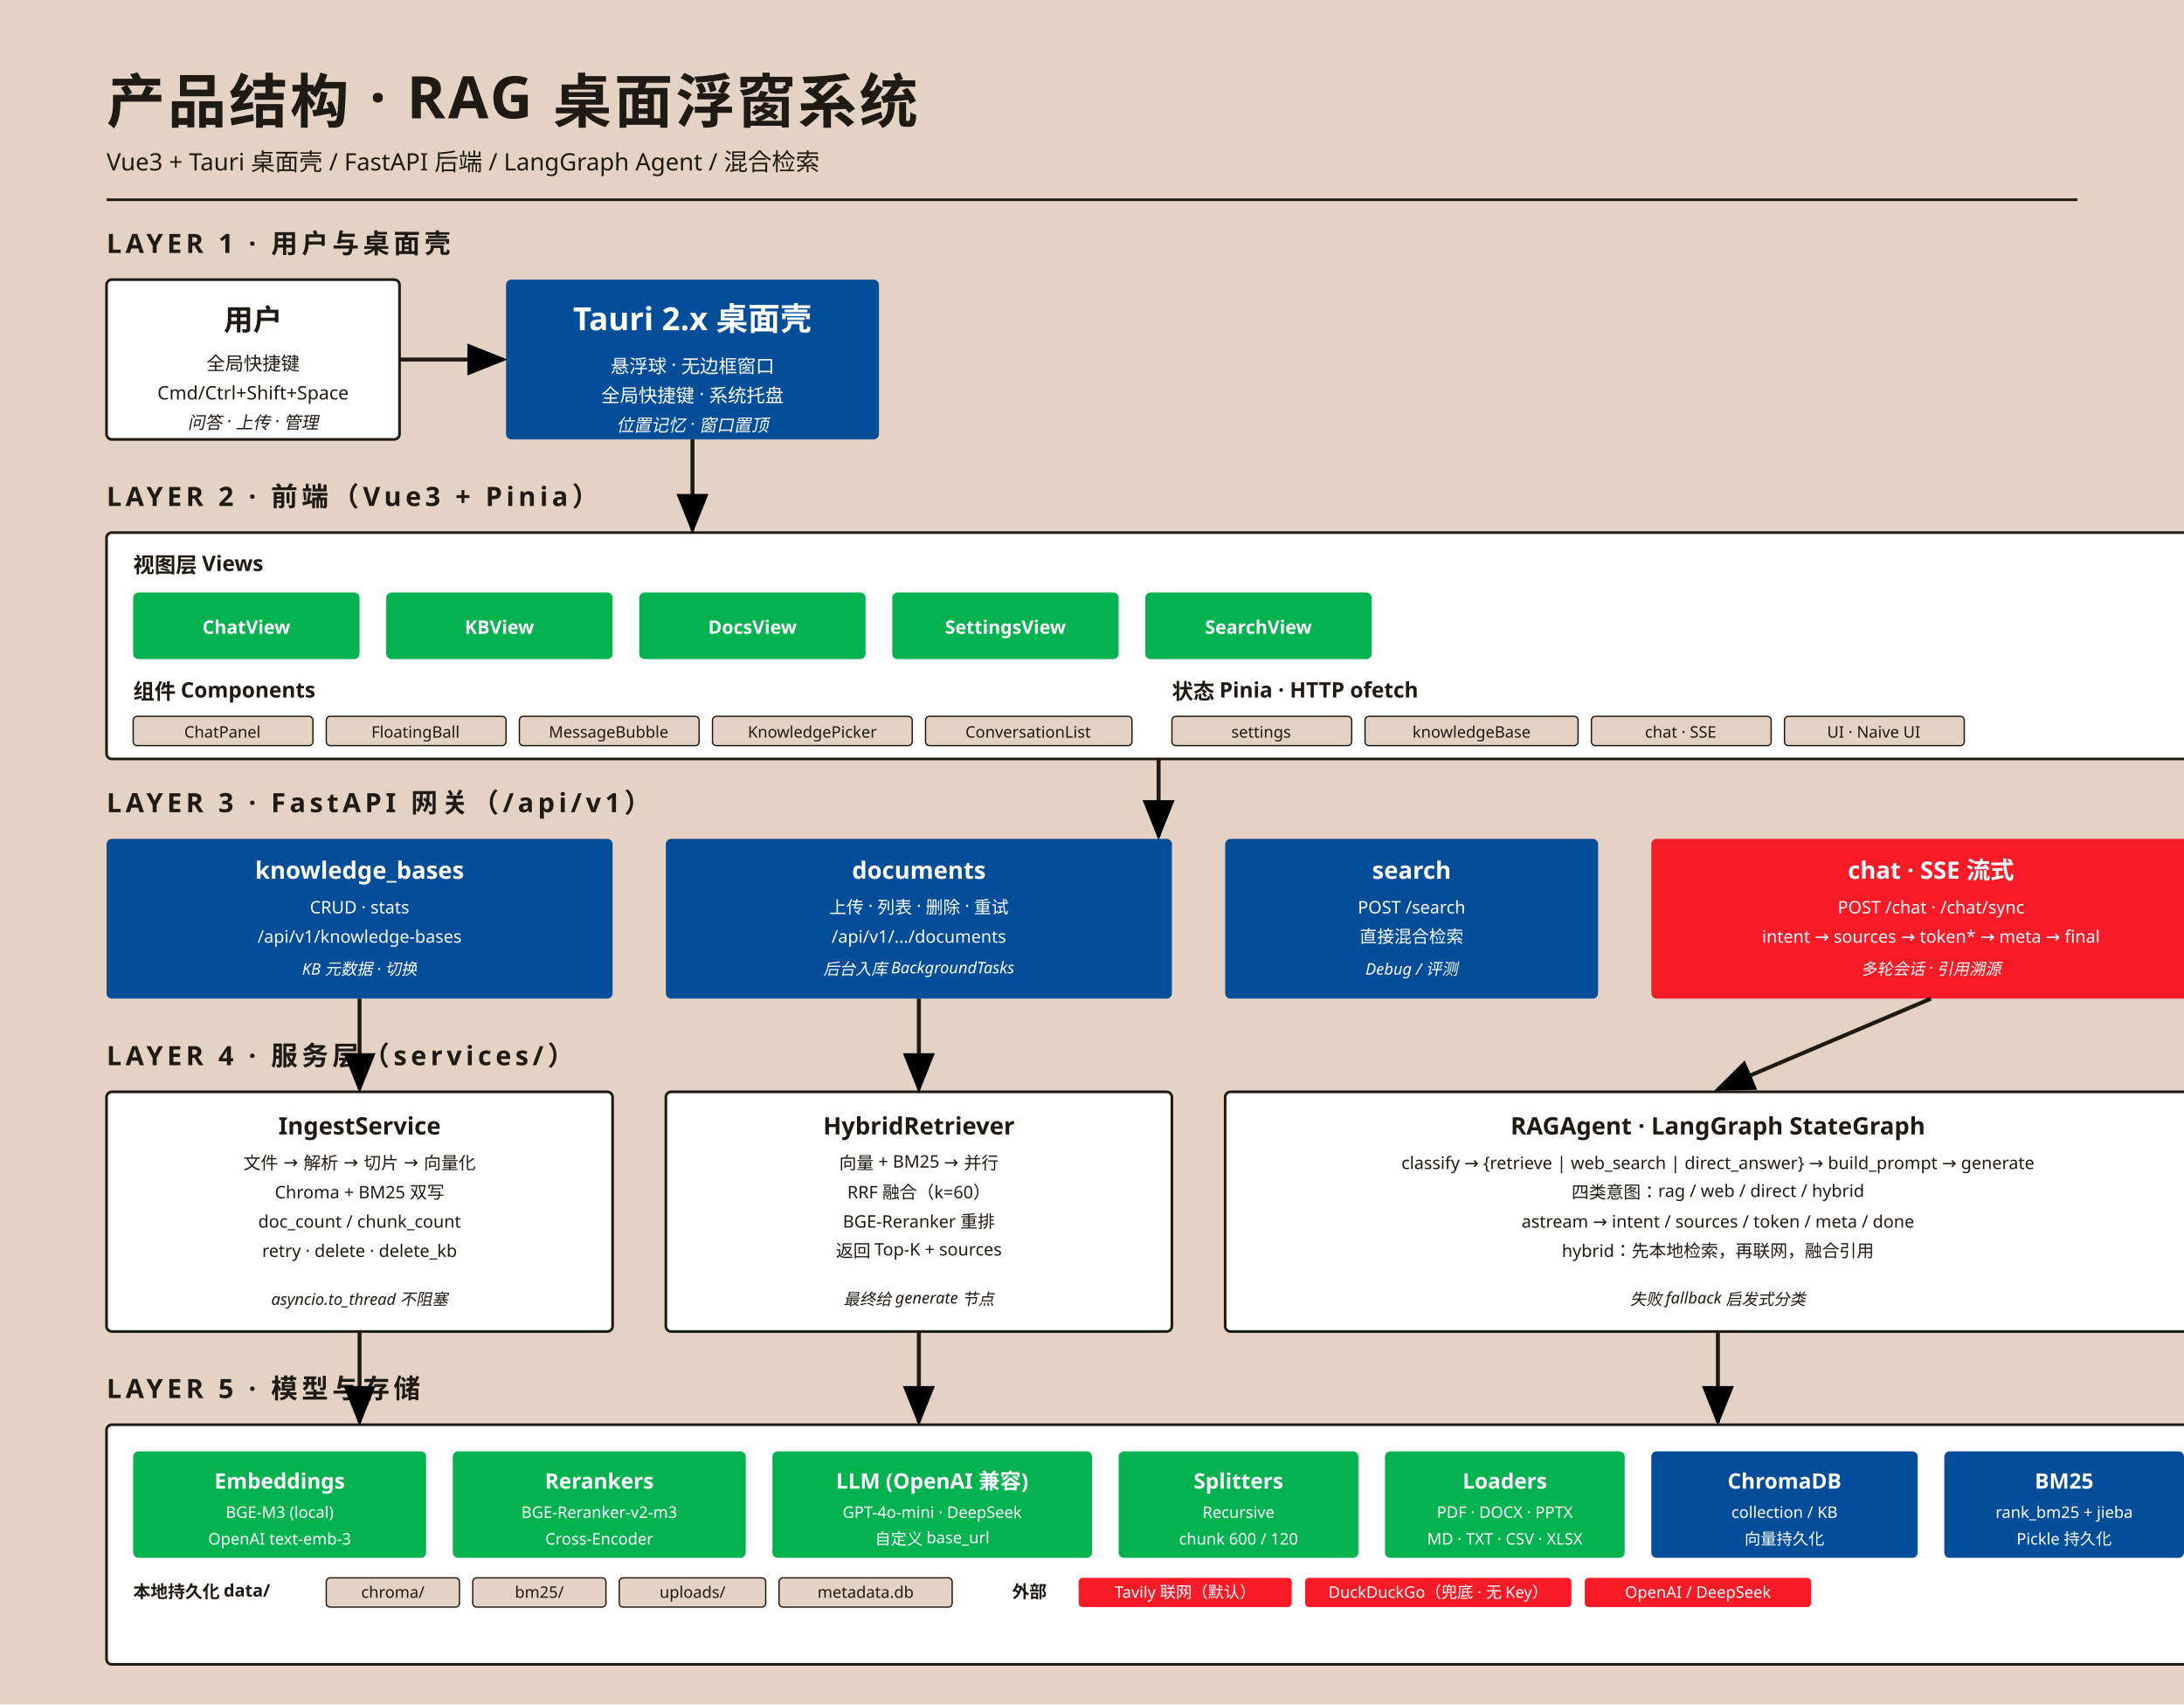
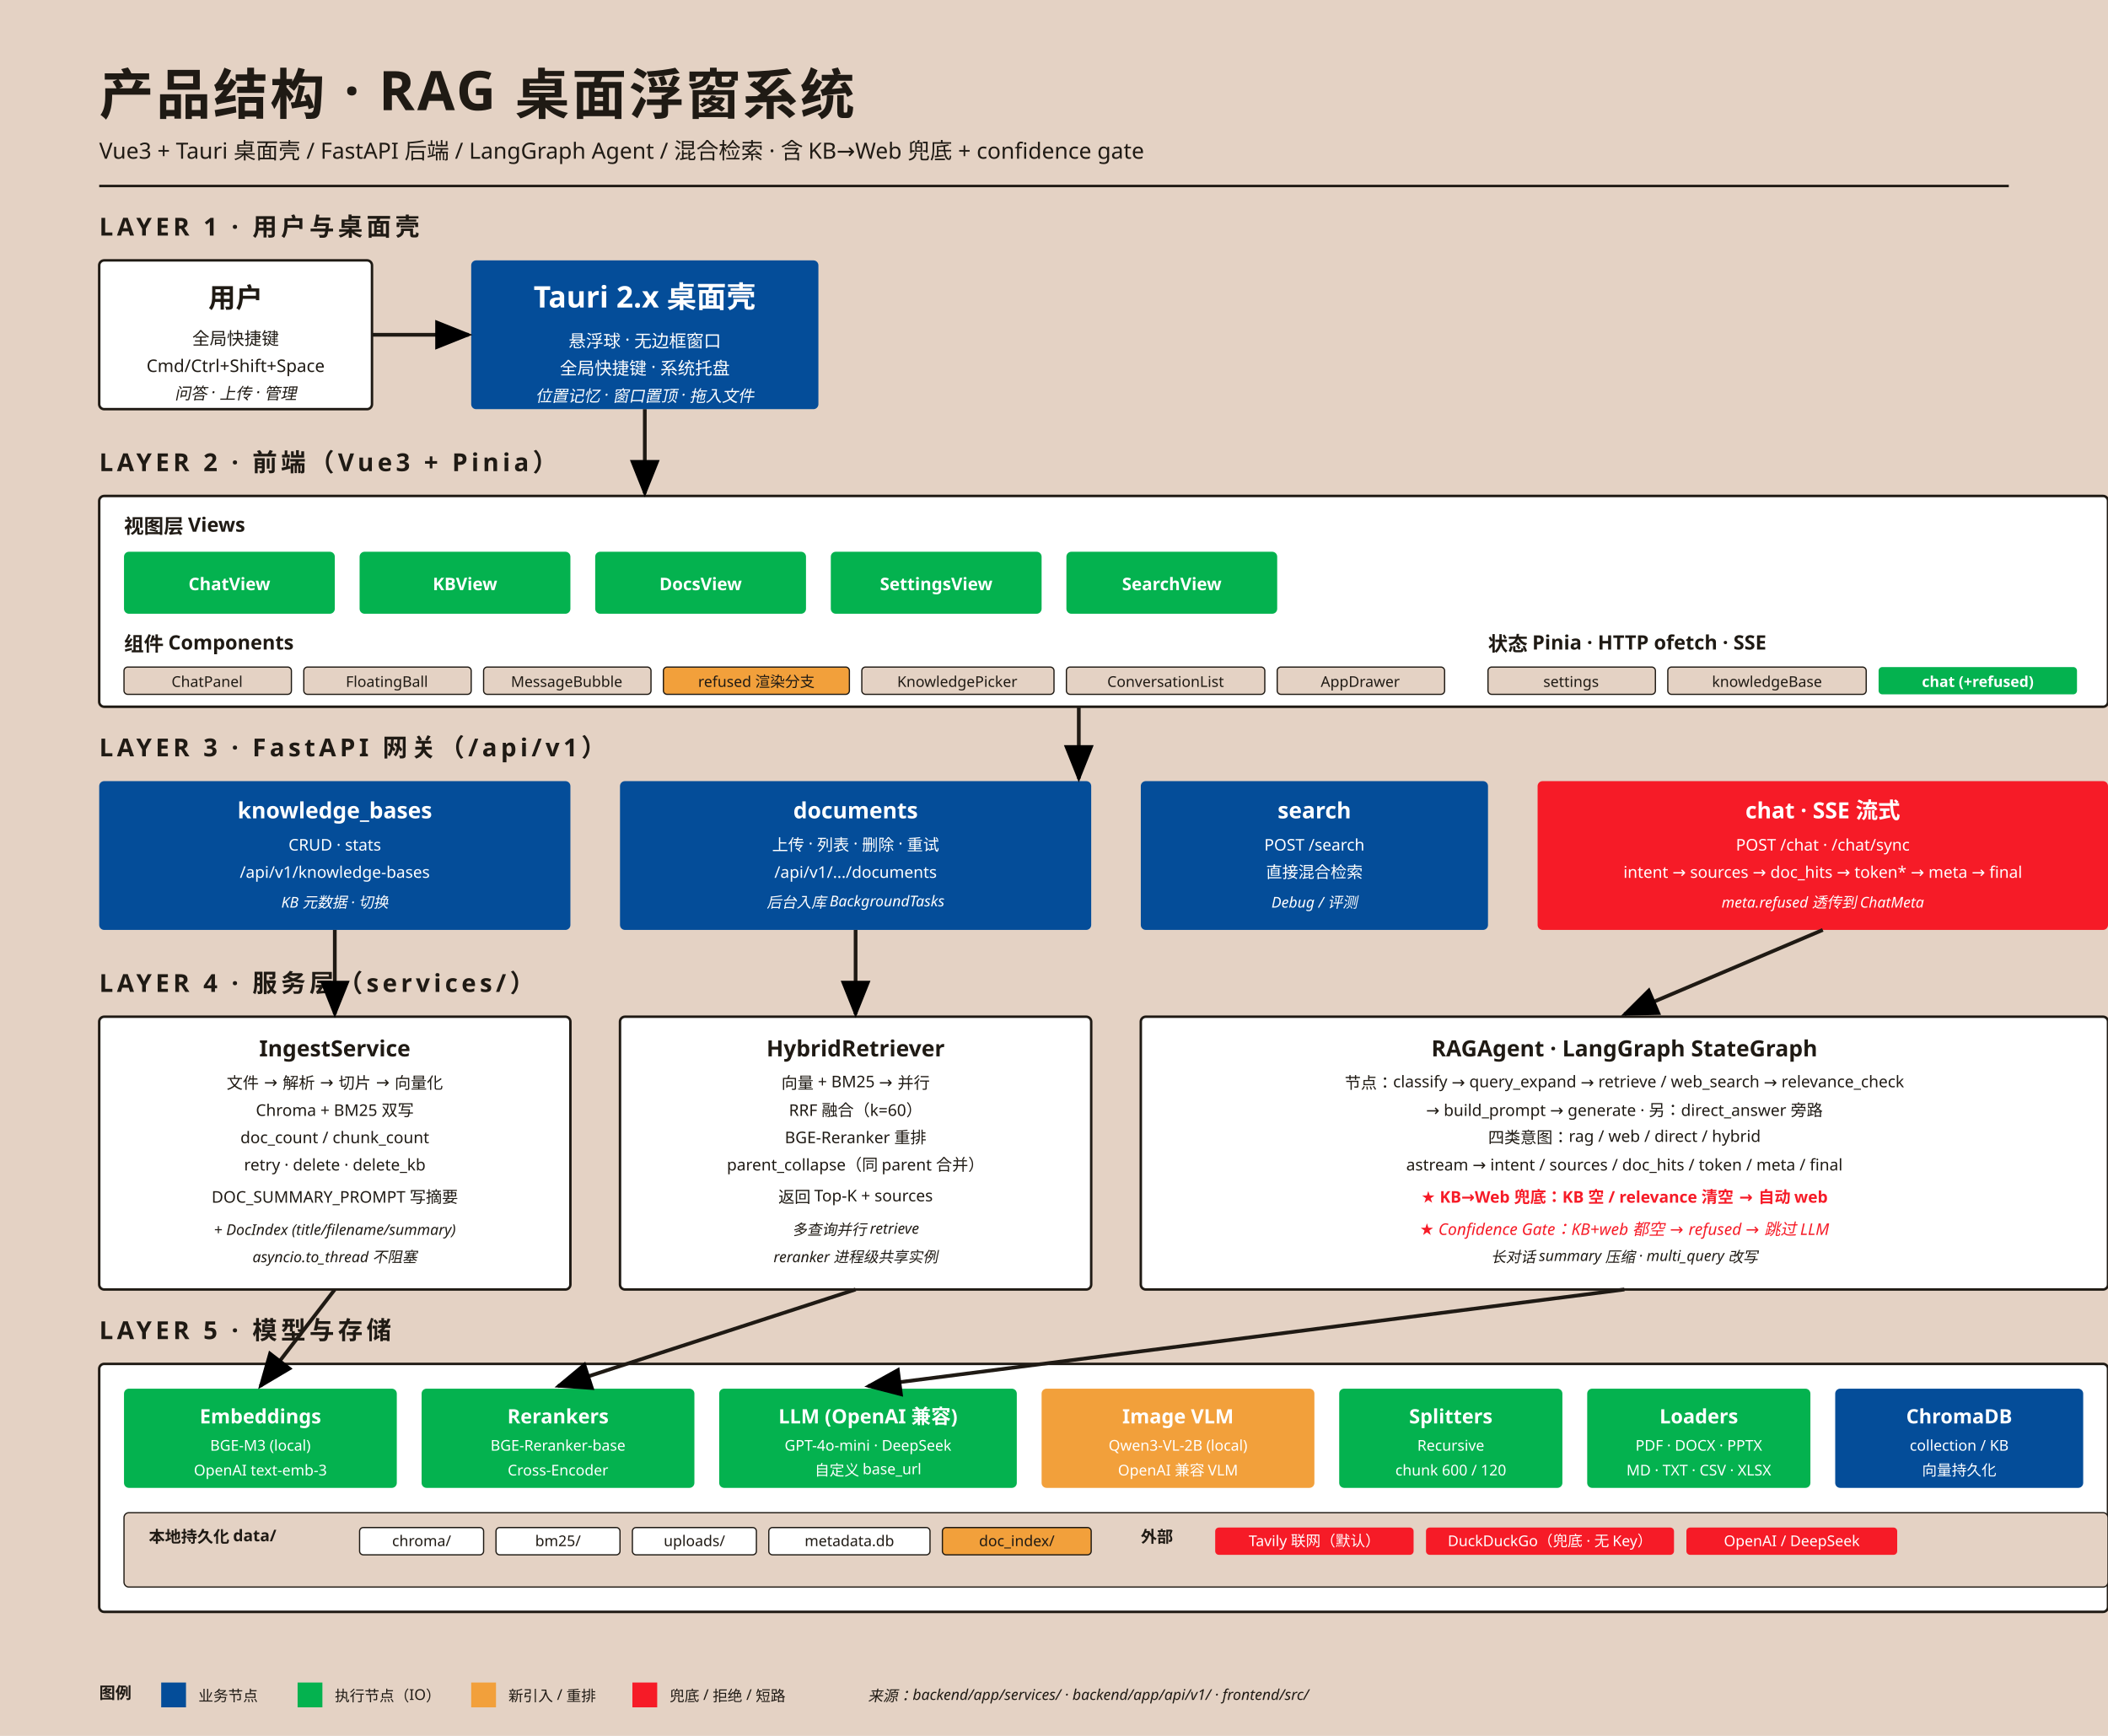
- <svg xmlns="http://www.w3.org/2000/svg" viewBox="0 0 1640 1280" font-family="Noto Sans SC">
+ <svg xmlns="http://www.w3.org/2000/svg" viewBox="0 0 1700 1400" font-family="Noto Sans SC">
  <defs>
    <marker id="arrow" markerWidth="12" markerHeight="12" refX="9" refY="4" orient="auto" markerUnits="strokeWidth">
      <path d="M0 0 L10 4 L0 8 z" />
    </marker>
  </defs>
-   <rect width="1640" height="1280" fill="#E4D2C4" />
+   <rect width="1700" height="1400" fill="#E4D2C4" />
  <text x="80" y="92" font-size="44" font-weight="700" fill="#1F1A14" letter-spacing="2">产品结构 · RAG 桌面浮窗系统</text>
-   <text x="80" y="128" font-size="18" font-weight="400" fill="#1F1A14" opacity="1">Vue3 + Tauri 桌面壳 / FastAPI 后端 / LangGraph Agent / 混合检索</text>
-   <line x1="80" y1="150" x2="1560" y2="150" stroke="#1F1A14" stroke-width="2" />
+   <text x="80" y="128" font-size="18" font-weight="400" fill="#1F1A14">Vue3 + Tauri 桌面壳 / FastAPI 后端 / LangGraph Agent / 混合检索 · 含 KB→Web 兜底 + confidence gate</text>
+   <line x1="80" y1="150" x2="1620" y2="150" stroke="#1F1A14" stroke-width="2" />
  <text x="80" y="190" font-size="20" font-weight="700" fill="#1F1A14" letter-spacing="3">LAYER 1 · 用户与桌面壳</text>
  <rect x="80" y="210" width="220" height="120" fill="#FFFFFF" stroke="#1F1A14" stroke-width="2" rx="4" />
  <text x="190" y="248" font-size="22" font-weight="700" fill="#1F1A14" text-anchor="middle">用户</text>
  <text x="190" y="278" font-size="14" fill="#1F1A14" text-anchor="middle">全局快捷键</text>
  <text x="190" y="300" font-size="14" fill="#1F1A14" text-anchor="middle">Cmd/Ctrl+Shift+Space</text>
  <text x="190" y="322" font-size="13" fill="#1F1A14" text-anchor="middle" font-style="italic">问答 · 上传 · 管理</text>
  <rect x="380" y="210" width="280" height="120" fill="#044D99" rx="4" />
  <text x="520" y="248" font-size="24" font-weight="700" fill="#FFFFFF" text-anchor="middle">Tauri 2.x 桌面壳</text>
  <text x="520" y="280" font-size="14" fill="#FFFFFF" text-anchor="middle">悬浮球 · 无边框窗口</text>
  <text x="520" y="302" font-size="14" fill="#FFFFFF" text-anchor="middle">全局快捷键 · 系统托盘</text>
-   <text x="520" y="324" font-size="13" fill="#FFFFFF" text-anchor="middle" font-style="italic">位置记忆 · 窗口置顶</text>
+   <text x="520" y="324" font-size="13" fill="#FFFFFF" text-anchor="middle" font-style="italic">位置记忆 · 窗口置顶 · 拖入文件</text>
  <line x1="300" y1="270" x2="378" y2="270" stroke="#1F1A14" stroke-width="3" marker-end="url(#arrow)" />
  <text x="80" y="380" font-size="20" font-weight="700" fill="#1F1A14" letter-spacing="3">LAYER 2 · 前端（Vue3 + Pinia）</text>
-   <rect x="80" y="400" width="1580" height="170" fill="#FFFFFF" stroke="#1F1A14" stroke-width="2" rx="4" />
+   <rect x="80" y="400" width="1620" height="170" fill="#FFFFFF" stroke="#1F1A14" stroke-width="2" rx="4" />
  <text x="100" y="430" font-size="16" font-weight="700" fill="#1F1A14">视图层 Views</text>
  <rect x="100" y="445" width="170" height="50" fill="#04B24F" rx="4" />
  <text x="185" y="476" font-size="14" font-weight="700" fill="#FFFFFF" text-anchor="middle">ChatView</text>
  <rect x="290" y="445" width="170" height="50" fill="#04B24F" rx="4" />
  <text x="375" y="476" font-size="14" font-weight="700" fill="#FFFFFF" text-anchor="middle">KBView</text>
  <rect x="480" y="445" width="170" height="50" fill="#04B24F" rx="4" />
  <text x="565" y="476" font-size="14" font-weight="700" fill="#FFFFFF" text-anchor="middle">DocsView</text>
  <rect x="670" y="445" width="170" height="50" fill="#04B24F" rx="4" />
  <text x="755" y="476" font-size="14" font-weight="700" fill="#FFFFFF" text-anchor="middle">SettingsView</text>
  <rect x="860" y="445" width="170" height="50" fill="#04B24F" rx="4" />
  <text x="945" y="476" font-size="14" font-weight="700" fill="#FFFFFF" text-anchor="middle">SearchView</text>
  <text x="100" y="525" font-size="16" font-weight="700" fill="#1F1A14">组件 Components</text>
  <rect x="100" y="538" width="135" height="22" fill="#E4D2C4" stroke="#1F1A14" stroke-width="1" rx="3" />
  <text x="167" y="554" font-size="12" fill="#1F1A14" text-anchor="middle">ChatPanel</text>
  <rect x="245" y="538" width="135" height="22" fill="#E4D2C4" stroke="#1F1A14" stroke-width="1" rx="3" />
  <text x="312" y="554" font-size="12" fill="#1F1A14" text-anchor="middle">FloatingBall</text>
  <rect x="390" y="538" width="135" height="22" fill="#E4D2C4" stroke="#1F1A14" stroke-width="1" rx="3" />
  <text x="457" y="554" font-size="12" fill="#1F1A14" text-anchor="middle">MessageBubble</text>
-   <rect x="535" y="538" width="150" height="22" fill="#E4D2C4" stroke="#1F1A14" stroke-width="1" rx="3" />
-   <text x="610" y="554" font-size="12" fill="#1F1A14" text-anchor="middle">KnowledgePicker</text>
+   <rect x="535" y="538" width="150" height="22" fill="#F2A03B" stroke="#1F1A14" stroke-width="1" rx="3" />
+   <text x="610" y="554" font-size="12" fill="#1F1A14" text-anchor="middle">refused 渲染分支</text>
  <rect x="695" y="538" width="155" height="22" fill="#E4D2C4" stroke="#1F1A14" stroke-width="1" rx="3" />
-   <text x="772" y="554" font-size="12" fill="#1F1A14" text-anchor="middle">ConversationList</text>
-   <text x="880" y="525" font-size="16" font-weight="700" fill="#1F1A14">状态 Pinia · HTTP ofetch</text>
-   <rect x="880" y="538" width="135" height="22" fill="#E4D2C4" stroke="#1F1A14" stroke-width="1" rx="3" />
-   <text x="947" y="554" font-size="12" fill="#1F1A14" text-anchor="middle">settings</text>
-   <rect x="1025" y="538" width="160" height="22" fill="#E4D2C4" stroke="#1F1A14" stroke-width="1" rx="3" />
-   <text x="1105" y="554" font-size="12" fill="#1F1A14" text-anchor="middle">knowledgeBase</text>
-   <rect x="1195" y="538" width="135" height="22" fill="#E4D2C4" stroke="#1F1A14" stroke-width="1" rx="3" />
-   <text x="1262" y="554" font-size="12" fill="#1F1A14" text-anchor="middle">chat · SSE</text>
-   <rect x="1340" y="538" width="135" height="22" fill="#E4D2C4" stroke="#1F1A14" stroke-width="1" rx="3" />
-   <text x="1407" y="554" font-size="12" fill="#1F1A14" text-anchor="middle">UI · Naive UI</text>
+   <text x="772" y="554" font-size="12" fill="#1F1A14" text-anchor="middle">KnowledgePicker</text>
+   <rect x="860" y="538" width="160" height="22" fill="#E4D2C4" stroke="#1F1A14" stroke-width="1" rx="3" />
+   <text x="940" y="554" font-size="12" fill="#1F1A14" text-anchor="middle">ConversationList</text>
+   <rect x="1030" y="538" width="135" height="22" fill="#E4D2C4" stroke="#1F1A14" stroke-width="1" rx="3" />
+   <text x="1097" y="554" font-size="12" fill="#1F1A14" text-anchor="middle">AppDrawer</text>
+   <text x="1200" y="525" font-size="16" font-weight="700" fill="#1F1A14">状态 Pinia · HTTP ofetch · SSE</text>
+   <rect x="1200" y="538" width="135" height="22" fill="#E4D2C4" stroke="#1F1A14" stroke-width="1" rx="3" />
+   <text x="1267" y="554" font-size="12" fill="#1F1A14" text-anchor="middle">settings</text>
+   <rect x="1345" y="538" width="160" height="22" fill="#E4D2C4" stroke="#1F1A14" stroke-width="1" rx="3" />
+   <text x="1425" y="554" font-size="12" fill="#1F1A14" text-anchor="middle">knowledgeBase</text>
+   <rect x="1515" y="538" width="160" height="22" fill="#04B24F" rx="3" />
+   <text x="1595" y="554" font-size="12" font-weight="700" fill="#FFFFFF" text-anchor="middle">chat (+refused)</text>
  <line x1="520" y1="330" x2="520" y2="398" stroke="#1F1A14" stroke-width="3" marker-end="url(#arrow)" />
  <text x="80" y="610" font-size="20" font-weight="700" fill="#1F1A14" letter-spacing="3">LAYER 3 · FastAPI 网关（/api/v1）</text>
  <rect x="80" y="630" width="380" height="120" fill="#044D99" rx="4" />
  <text x="270" y="660" font-size="18" font-weight="700" fill="#FFFFFF" text-anchor="middle">knowledge_bases</text>
  <text x="270" y="686" font-size="13" fill="#FFFFFF" text-anchor="middle">CRUD · stats</text>
  <text x="270" y="708" font-size="13" fill="#FFFFFF" text-anchor="middle">/api/v1/knowledge-bases</text>
  <text x="270" y="732" font-size="12" fill="#FFFFFF" text-anchor="middle" font-style="italic">KB 元数据 · 切换</text>
  <rect x="500" y="630" width="380" height="120" fill="#044D99" rx="4" />
  <text x="690" y="660" font-size="18" font-weight="700" fill="#FFFFFF" text-anchor="middle">documents</text>
  <text x="690" y="686" font-size="13" fill="#FFFFFF" text-anchor="middle">上传 · 列表 · 删除 · 重试</text>
  <text x="690" y="708" font-size="13" fill="#FFFFFF" text-anchor="middle">/api/v1/.../documents</text>
  <text x="690" y="732" font-size="12" fill="#FFFFFF" text-anchor="middle" font-style="italic">后台入库 BackgroundTasks</text>
  <rect x="920" y="630" width="280" height="120" fill="#044D99" rx="4" />
  <text x="1060" y="660" font-size="18" font-weight="700" fill="#FFFFFF" text-anchor="middle">search</text>
  <text x="1060" y="686" font-size="13" fill="#FFFFFF" text-anchor="middle">POST /search</text>
  <text x="1060" y="708" font-size="13" fill="#FFFFFF" text-anchor="middle">直接混合检索</text>
  <text x="1060" y="732" font-size="12" fill="#FFFFFF" text-anchor="middle" font-style="italic">Debug / 评测</text>
-   <rect x="1240" y="630" width="420" height="120" fill="#F61B27" rx="4" />
-   <text x="1450" y="660" font-size="18" font-weight="700" fill="#FFFFFF" text-anchor="middle">chat · SSE 流式</text>
-   <text x="1450" y="686" font-size="13" fill="#FFFFFF" text-anchor="middle">POST /chat · /chat/sync</text>
-   <text x="1450" y="708" font-size="13" fill="#FFFFFF" text-anchor="middle">intent → sources → token* → meta → final</text>
-   <text x="1450" y="732" font-size="12" fill="#FFFFFF" text-anchor="middle" font-style="italic">多轮会话 · 引用溯源</text>
+   <rect x="1240" y="630" width="460" height="120" fill="#F61B27" rx="4" />
+   <text x="1470" y="660" font-size="18" font-weight="700" fill="#FFFFFF" text-anchor="middle">chat · SSE 流式</text>
+   <text x="1470" y="686" font-size="13" fill="#FFFFFF" text-anchor="middle">POST /chat · /chat/sync</text>
+   <text x="1470" y="708" font-size="13" fill="#FFFFFF" text-anchor="middle">intent → sources → doc_hits → token* → meta → final</text>
+   <text x="1470" y="732" font-size="12" fill="#FFFFFF" text-anchor="middle" font-style="italic">meta.refused 透传到 ChatMeta</text>
  <line x1="870" y1="570" x2="870" y2="628" stroke="#1F1A14" stroke-width="3" marker-end="url(#arrow)" />
  <text x="80" y="800" font-size="20" font-weight="700" fill="#1F1A14" letter-spacing="3">LAYER 4 · 服务层（services/）</text>
-   <rect x="80" y="820" width="380" height="180" fill="#FFFFFF" stroke="#1F1A14" stroke-width="2" rx="4" />
+   <rect x="80" y="820" width="380" height="220" fill="#FFFFFF" stroke="#1F1A14" stroke-width="2" rx="4" />
  <text x="270" y="852" font-size="18" font-weight="700" fill="#1F1A14" text-anchor="middle">IngestService</text>
  <text x="270" y="878" font-size="13" fill="#1F1A14" text-anchor="middle">文件 → 解析 → 切片 → 向量化</text>
  <text x="270" y="900" font-size="13" fill="#1F1A14" text-anchor="middle">Chroma + BM25 双写</text>
  <text x="270" y="922" font-size="13" fill="#1F1A14" text-anchor="middle">doc_count / chunk_count</text>
  <text x="270" y="944" font-size="13" fill="#1F1A14" text-anchor="middle">retry · delete · delete_kb</text>
-   <text x="270" y="980" font-size="12" fill="#1F1A14" text-anchor="middle" font-style="italic">asyncio.to_thread 不阻塞</text>
-   <rect x="500" y="820" width="380" height="180" fill="#FFFFFF" stroke="#1F1A14" stroke-width="2" rx="4" />
+   <text x="270" y="970" font-size="13" fill="#1F1A14" text-anchor="middle">DOC_SUMMARY_PROMPT 写摘要</text>
+   <text x="270" y="996" font-size="12" fill="#1F1A14" text-anchor="middle" font-style="italic">+ DocIndex (title/filename/summary)</text>
+   <text x="270" y="1018" font-size="12" fill="#1F1A14" text-anchor="middle" font-style="italic">asyncio.to_thread 不阻塞</text>
+   <rect x="500" y="820" width="380" height="220" fill="#FFFFFF" stroke="#1F1A14" stroke-width="2" rx="4" />
  <text x="690" y="852" font-size="18" font-weight="700" fill="#1F1A14" text-anchor="middle">HybridRetriever</text>
  <text x="690" y="878" font-size="13" fill="#1F1A14" text-anchor="middle">向量 + BM25 → 并行</text>
  <text x="690" y="900" font-size="13" fill="#1F1A14" text-anchor="middle">RRF 融合（k=60）</text>
  <text x="690" y="922" font-size="13" fill="#1F1A14" text-anchor="middle">BGE-Reranker 重排</text>
-   <text x="690" y="944" font-size="13" fill="#1F1A14" text-anchor="middle">返回 Top-K + sources</text>
-   <text x="690" y="980" font-size="12" fill="#1F1A14" text-anchor="middle" font-style="italic">最终给 generate 节点</text>
-   <rect x="920" y="820" width="740" height="180" fill="#FFFFFF" stroke="#1F1A14" stroke-width="2" rx="4" />
-   <text x="1290" y="852" font-size="18" font-weight="700" fill="#1F1A14" text-anchor="middle">RAGAgent · LangGraph StateGraph</text>
-   <text x="1290" y="878" font-size="13" fill="#1F1A14" text-anchor="middle">classify → {retrieve | web_search | direct_answer} → build_prompt → generate</text>
-   <text x="1290" y="900" font-size="13" fill="#1F1A14" text-anchor="middle">四类意图：rag / web / direct / hybrid</text>
-   <text x="1290" y="922" font-size="13" fill="#1F1A14" text-anchor="middle">astream → intent / sources / token / meta / done</text>
-   <text x="1290" y="944" font-size="13" fill="#1F1A14" text-anchor="middle">hybrid：先本地检索，再联网，融合引用</text>
-   <text x="1290" y="980" font-size="12" fill="#1F1A14" text-anchor="middle" font-style="italic">失败 fallback 启发式分类</text>
+   <text x="690" y="944" font-size="13" fill="#1F1A14" text-anchor="middle">parent_collapse（同 parent 合并）</text>
+   <text x="690" y="970" font-size="13" fill="#1F1A14" text-anchor="middle">返回 Top-K + sources</text>
+   <text x="690" y="996" font-size="12" fill="#1F1A14" text-anchor="middle" font-style="italic">多查询并行 retrieve</text>
+   <text x="690" y="1018" font-size="12" fill="#1F1A14" text-anchor="middle" font-style="italic">reranker 进程级共享实例</text>
+   <rect x="920" y="820" width="780" height="220" fill="#FFFFFF" stroke="#1F1A14" stroke-width="2" rx="4" />
+   <text x="1310" y="852" font-size="18" font-weight="700" fill="#1F1A14" text-anchor="middle">RAGAgent · LangGraph StateGraph</text>
+   <text x="1310" y="878" font-size="13" fill="#1F1A14" text-anchor="middle">节点：classify → query_expand → retrieve / web_search → relevance_check</text>
+   <text x="1310" y="900" font-size="13" fill="#1F1A14" text-anchor="middle">         → build_prompt → generate · 另：direct_answer 旁路</text>
+   <text x="1310" y="922" font-size="13" fill="#1F1A14" text-anchor="middle">四类意图：rag / web / direct / hybrid</text>
+   <text x="1310" y="944" font-size="13" fill="#1F1A14" text-anchor="middle">astream → intent / sources / doc_hits / token / meta / final</text>
+   <text x="1310" y="970" font-size="13" fill="#F61B27" font-weight="700" text-anchor="middle">★ KB→Web 兜底：KB 空 / relevance 清空 → 自动 web</text>
+   <text x="1310" y="996" font-size="13" fill="#F61B27" text-anchor="middle" font-style="italic">★ Confidence Gate：KB+web 都空 → refused → 跳过 LLM</text>
+   <text x="1310" y="1018" font-size="12" fill="#1F1A14" text-anchor="middle" font-style="italic">长对话 summary 压缩 · multi_query 改写</text>
  <line x1="270" y1="750" x2="270" y2="818" stroke="#1F1A14" stroke-width="3" marker-end="url(#arrow)" />
  <line x1="690" y1="750" x2="690" y2="818" stroke="#1F1A14" stroke-width="3" marker-end="url(#arrow)" />
-   <line x1="1450" y1="750" x2="1290" y2="818" stroke="#1F1A14" stroke-width="3" marker-end="url(#arrow)" />
-   <text x="80" y="1050" font-size="20" font-weight="700" fill="#1F1A14" letter-spacing="3">LAYER 5 · 模型与存储</text>
-   <rect x="80" y="1070" width="1580" height="180" fill="#FFFFFF" stroke="#1F1A14" stroke-width="2" rx="4" />
-   <rect x="100" y="1090" width="220" height="80" fill="#04B24F" rx="4" />
-   <text x="210" y="1118" font-size="16" font-weight="700" fill="#FFFFFF" text-anchor="middle">Embeddings</text>
-   <text x="210" y="1140" font-size="12" fill="#FFFFFF" text-anchor="middle">BGE-M3 (local)</text>
-   <text x="210" y="1160" font-size="12" fill="#FFFFFF" text-anchor="middle">OpenAI text-emb-3</text>
-   <rect x="340" y="1090" width="220" height="80" fill="#04B24F" rx="4" />
-   <text x="450" y="1118" font-size="16" font-weight="700" fill="#FFFFFF" text-anchor="middle">Rerankers</text>
-   <text x="450" y="1140" font-size="12" fill="#FFFFFF" text-anchor="middle">BGE-Reranker-v2-m3</text>
-   <text x="450" y="1160" font-size="12" fill="#FFFFFF" text-anchor="middle">Cross-Encoder</text>
-   <rect x="580" y="1090" width="240" height="80" fill="#04B24F" rx="4" />
-   <text x="700" y="1118" font-size="16" font-weight="700" fill="#FFFFFF" text-anchor="middle">LLM (OpenAI 兼容)</text>
-   <text x="700" y="1140" font-size="12" fill="#FFFFFF" text-anchor="middle">GPT-4o-mini · DeepSeek</text>
-   <text x="700" y="1160" font-size="12" fill="#FFFFFF" text-anchor="middle">自定义 base_url</text>
-   <rect x="840" y="1090" width="180" height="80" fill="#04B24F" rx="4" />
-   <text x="930" y="1118" font-size="16" font-weight="700" fill="#FFFFFF" text-anchor="middle">Splitters</text>
-   <text x="930" y="1140" font-size="12" fill="#FFFFFF" text-anchor="middle">Recursive</text>
-   <text x="930" y="1160" font-size="12" fill="#FFFFFF" text-anchor="middle">chunk 600 / 120</text>
-   <rect x="1040" y="1090" width="180" height="80" fill="#04B24F" rx="4" />
-   <text x="1130" y="1118" font-size="16" font-weight="700" fill="#FFFFFF" text-anchor="middle">Loaders</text>
-   <text x="1130" y="1140" font-size="12" fill="#FFFFFF" text-anchor="middle">PDF · DOCX · PPTX</text>
-   <text x="1130" y="1160" font-size="12" fill="#FFFFFF" text-anchor="middle">MD · TXT · CSV · XLSX</text>
-   <rect x="1240" y="1090" width="200" height="80" fill="#044D99" rx="4" />
-   <text x="1340" y="1118" font-size="16" font-weight="700" fill="#FFFFFF" text-anchor="middle">ChromaDB</text>
-   <text x="1340" y="1140" font-size="12" fill="#FFFFFF" text-anchor="middle">collection / KB</text>
-   <text x="1340" y="1160" font-size="12" fill="#FFFFFF" text-anchor="middle">向量持久化</text>
-   <rect x="1460" y="1090" width="180" height="80" fill="#044D99" rx="4" />
-   <text x="1550" y="1118" font-size="16" font-weight="700" fill="#FFFFFF" text-anchor="middle">BM25</text>
-   <text x="1550" y="1140" font-size="12" fill="#FFFFFF" text-anchor="middle">rank_bm25 + jieba</text>
-   <text x="1550" y="1160" font-size="12" fill="#FFFFFF" text-anchor="middle">Pickle 持久化</text>
-   <text x="100" y="1200" font-size="13" font-weight="700" fill="#1F1A14">本地持久化 data/</text>
-   <rect x="245" y="1185" width="100" height="22" fill="#E4D2C4" stroke="#1F1A14" stroke-width="1" rx="3" />
-   <text x="295" y="1200" font-size="12" fill="#1F1A14" text-anchor="middle">chroma/</text>
-   <rect x="355" y="1185" width="100" height="22" fill="#E4D2C4" stroke="#1F1A14" stroke-width="1" rx="3" />
-   <text x="405" y="1200" font-size="12" fill="#1F1A14" text-anchor="middle">bm25/</text>
-   <rect x="465" y="1185" width="110" height="22" fill="#E4D2C4" stroke="#1F1A14" stroke-width="1" rx="3" />
-   <text x="520" y="1200" font-size="12" fill="#1F1A14" text-anchor="middle">uploads/</text>
-   <rect x="585" y="1185" width="130" height="22" fill="#E4D2C4" stroke="#1F1A14" stroke-width="1" rx="3" />
-   <text x="650" y="1200" font-size="12" fill="#1F1A14" text-anchor="middle">metadata.db</text>
-   <text x="760" y="1200" font-size="13" font-weight="700" fill="#1F1A14">外部</text>
-   <rect x="810" y="1185" width="160" height="22" fill="#F61B27" rx="3" />
-   <text x="890" y="1200" font-size="12" fill="#FFFFFF" text-anchor="middle">Tavily 联网（默认）</text>
-   <rect x="980" y="1185" width="200" height="22" fill="#F61B27" rx="3" />
-   <text x="1080" y="1200" font-size="12" fill="#FFFFFF" text-anchor="middle">DuckDuckGo（兜底 · 无 Key）</text>
-   <rect x="1190" y="1185" width="170" height="22" fill="#F61B27" rx="3" />
-   <text x="1275" y="1200" font-size="12" fill="#FFFFFF" text-anchor="middle">OpenAI / DeepSeek</text>
-   <line x1="270" y1="1000" x2="270" y2="1068" stroke="#1F1A14" stroke-width="3" marker-end="url(#arrow)" />
-   <line x1="690" y1="1000" x2="690" y2="1068" stroke="#1F1A14" stroke-width="3" marker-end="url(#arrow)" />
-   <line x1="1290" y1="1000" x2="1290" y2="1068" stroke="#1F1A14" stroke-width="3" marker-end="url(#arrow)" />
+   <line x1="1470" y1="750" x2="1310" y2="818" stroke="#1F1A14" stroke-width="3" marker-end="url(#arrow)" />
+   <text x="80" y="1080" font-size="20" font-weight="700" fill="#1F1A14" letter-spacing="3">LAYER 5 · 模型与存储</text>
+   <rect x="80" y="1100" width="1620" height="200" fill="#FFFFFF" stroke="#1F1A14" stroke-width="2" rx="4" />
+   <rect x="100" y="1120" width="220" height="80" fill="#04B24F" rx="4" />
+   <text x="210" y="1148" font-size="16" font-weight="700" fill="#FFFFFF" text-anchor="middle">Embeddings</text>
+   <text x="210" y="1170" font-size="12" fill="#FFFFFF" text-anchor="middle">BGE-M3 (local)</text>
+   <text x="210" y="1190" font-size="12" fill="#FFFFFF" text-anchor="middle">OpenAI text-emb-3</text>
+   <rect x="340" y="1120" width="220" height="80" fill="#04B24F" rx="4" />
+   <text x="450" y="1148" font-size="16" font-weight="700" fill="#FFFFFF" text-anchor="middle">Rerankers</text>
+   <text x="450" y="1170" font-size="12" fill="#FFFFFF" text-anchor="middle">BGE-Reranker-base</text>
+   <text x="450" y="1190" font-size="12" fill="#FFFFFF" text-anchor="middle">Cross-Encoder</text>
+   <rect x="580" y="1120" width="240" height="80" fill="#04B24F" rx="4" />
+   <text x="700" y="1148" font-size="16" font-weight="700" fill="#FFFFFF" text-anchor="middle">LLM (OpenAI 兼容)</text>
+   <text x="700" y="1170" font-size="12" fill="#FFFFFF" text-anchor="middle">GPT-4o-mini · DeepSeek</text>
+   <text x="700" y="1190" font-size="12" fill="#FFFFFF" text-anchor="middle">自定义 base_url</text>
+   <rect x="840" y="1120" width="220" height="80" fill="#F2A03B" rx="4" />
+   <text x="950" y="1148" font-size="16" font-weight="700" fill="#FFFFFF" text-anchor="middle">Image VLM</text>
+   <text x="950" y="1170" font-size="12" fill="#FFFFFF" text-anchor="middle">Qwen3-VL-2B (local)</text>
+   <text x="950" y="1190" font-size="12" fill="#FFFFFF" text-anchor="middle">OpenAI 兼容 VLM</text>
+   <rect x="1080" y="1120" width="180" height="80" fill="#04B24F" rx="4" />
+   <text x="1170" y="1148" font-size="16" font-weight="700" fill="#FFFFFF" text-anchor="middle">Splitters</text>
+   <text x="1170" y="1170" font-size="12" fill="#FFFFFF" text-anchor="middle">Recursive</text>
+   <text x="1170" y="1190" font-size="12" fill="#FFFFFF" text-anchor="middle">chunk 600 / 120</text>
+   <rect x="1280" y="1120" width="180" height="80" fill="#04B24F" rx="4" />
+   <text x="1370" y="1148" font-size="16" font-weight="700" fill="#FFFFFF" text-anchor="middle">Loaders</text>
+   <text x="1370" y="1170" font-size="12" fill="#FFFFFF" text-anchor="middle">PDF · DOCX · PPTX</text>
+   <text x="1370" y="1190" font-size="12" fill="#FFFFFF" text-anchor="middle">MD · TXT · CSV · XLSX</text>
+   <rect x="1480" y="1120" width="200" height="80" fill="#044D99" rx="4" />
+   <text x="1580" y="1148" font-size="16" font-weight="700" fill="#FFFFFF" text-anchor="middle">ChromaDB</text>
+   <text x="1580" y="1170" font-size="12" fill="#FFFFFF" text-anchor="middle">collection / KB</text>
+   <text x="1580" y="1190" font-size="12" fill="#FFFFFF" text-anchor="middle">向量持久化</text>
+   <rect x="100" y="1220" width="1600" height="60" fill="#E4D2C4" stroke="#1F1A14" stroke-width="1" rx="4" />
+   <text x="120" y="1244" font-size="13" font-weight="700" fill="#1F1A14">本地持久化 data/</text>
+   <rect x="290" y="1232" width="100" height="22" fill="#FFFFFF" stroke="#1F1A14" stroke-width="1" rx="3" />
+   <text x="340" y="1247" font-size="12" fill="#1F1A14" text-anchor="middle">chroma/</text>
+   <rect x="400" y="1232" width="100" height="22" fill="#FFFFFF" stroke="#1F1A14" stroke-width="1" rx="3" />
+   <text x="450" y="1247" font-size="12" fill="#1F1A14" text-anchor="middle">bm25/</text>
+   <rect x="510" y="1232" width="100" height="22" fill="#FFFFFF" stroke="#1F1A14" stroke-width="1" rx="3" />
+   <text x="560" y="1247" font-size="12" fill="#1F1A14" text-anchor="middle">uploads/</text>
+   <rect x="620" y="1232" width="130" height="22" fill="#FFFFFF" stroke="#1F1A14" stroke-width="1" rx="3" />
+   <text x="685" y="1247" font-size="12" fill="#1F1A14" text-anchor="middle">metadata.db</text>
+   <rect x="760" y="1232" width="120" height="22" fill="#F2A03B" stroke="#1F1A14" stroke-width="1" rx="3" />
+   <text x="820" y="1247" font-size="12" fill="#1F1A14" text-anchor="middle">doc_index/</text>
+   <text x="920" y="1244" font-size="13" font-weight="700" fill="#1F1A14">外部</text>
+   <rect x="980" y="1232" width="160" height="22" fill="#F61B27" rx="3" />
+   <text x="1060" y="1247" font-size="12" fill="#FFFFFF" text-anchor="middle">Tavily 联网（默认）</text>
+   <rect x="1150" y="1232" width="200" height="22" fill="#F61B27" rx="3" />
+   <text x="1250" y="1247" font-size="12" fill="#FFFFFF" text-anchor="middle">DuckDuckGo（兜底 · 无 Key）</text>
+   <rect x="1360" y="1232" width="170" height="22" fill="#F61B27" rx="3" />
+   <text x="1445" y="1247" font-size="12" fill="#FFFFFF" text-anchor="middle">OpenAI / DeepSeek</text>
+   <line x1="270" y1="1040" x2="210" y2="1118" stroke="#1F1A14" stroke-width="3" marker-end="url(#arrow)" />
+   <line x1="690" y1="1040" x2="450" y2="1118" stroke="#1F1A14" stroke-width="3" marker-end="url(#arrow)" />
+   <line x1="1310" y1="1040" x2="700" y2="1118" stroke="#1F1A14" stroke-width="3" marker-end="url(#arrow)" />
+   <text x="80" y="1370" font-size="13" font-weight="700" fill="#1F1A14">图例</text>
+   <rect x="130" y="1357" width="20" height="20" fill="#044D99" />
+   <text x="160" y="1372" font-size="12" fill="#1F1A14">业务节点</text>
+   <rect x="240" y="1357" width="20" height="20" fill="#04B24F" />
+   <text x="270" y="1372" font-size="12" fill="#1F1A14">执行节点（IO）</text>
+   <rect x="380" y="1357" width="20" height="20" fill="#F2A03B" />
+   <text x="410" y="1372" font-size="12" fill="#1F1A14">新引入 / 重排</text>
+   <rect x="510" y="1357" width="20" height="20" fill="#F61B27" />
+   <text x="540" y="1372" font-size="12" fill="#1F1A14">兜底 / 拒绝 / 短路</text>
+   <text x="700" y="1372" font-size="12" fill="#1F1A14" font-style="italic">来源：backend/app/services/ · backend/app/api/v1/ · frontend/src/</text>
</svg>
